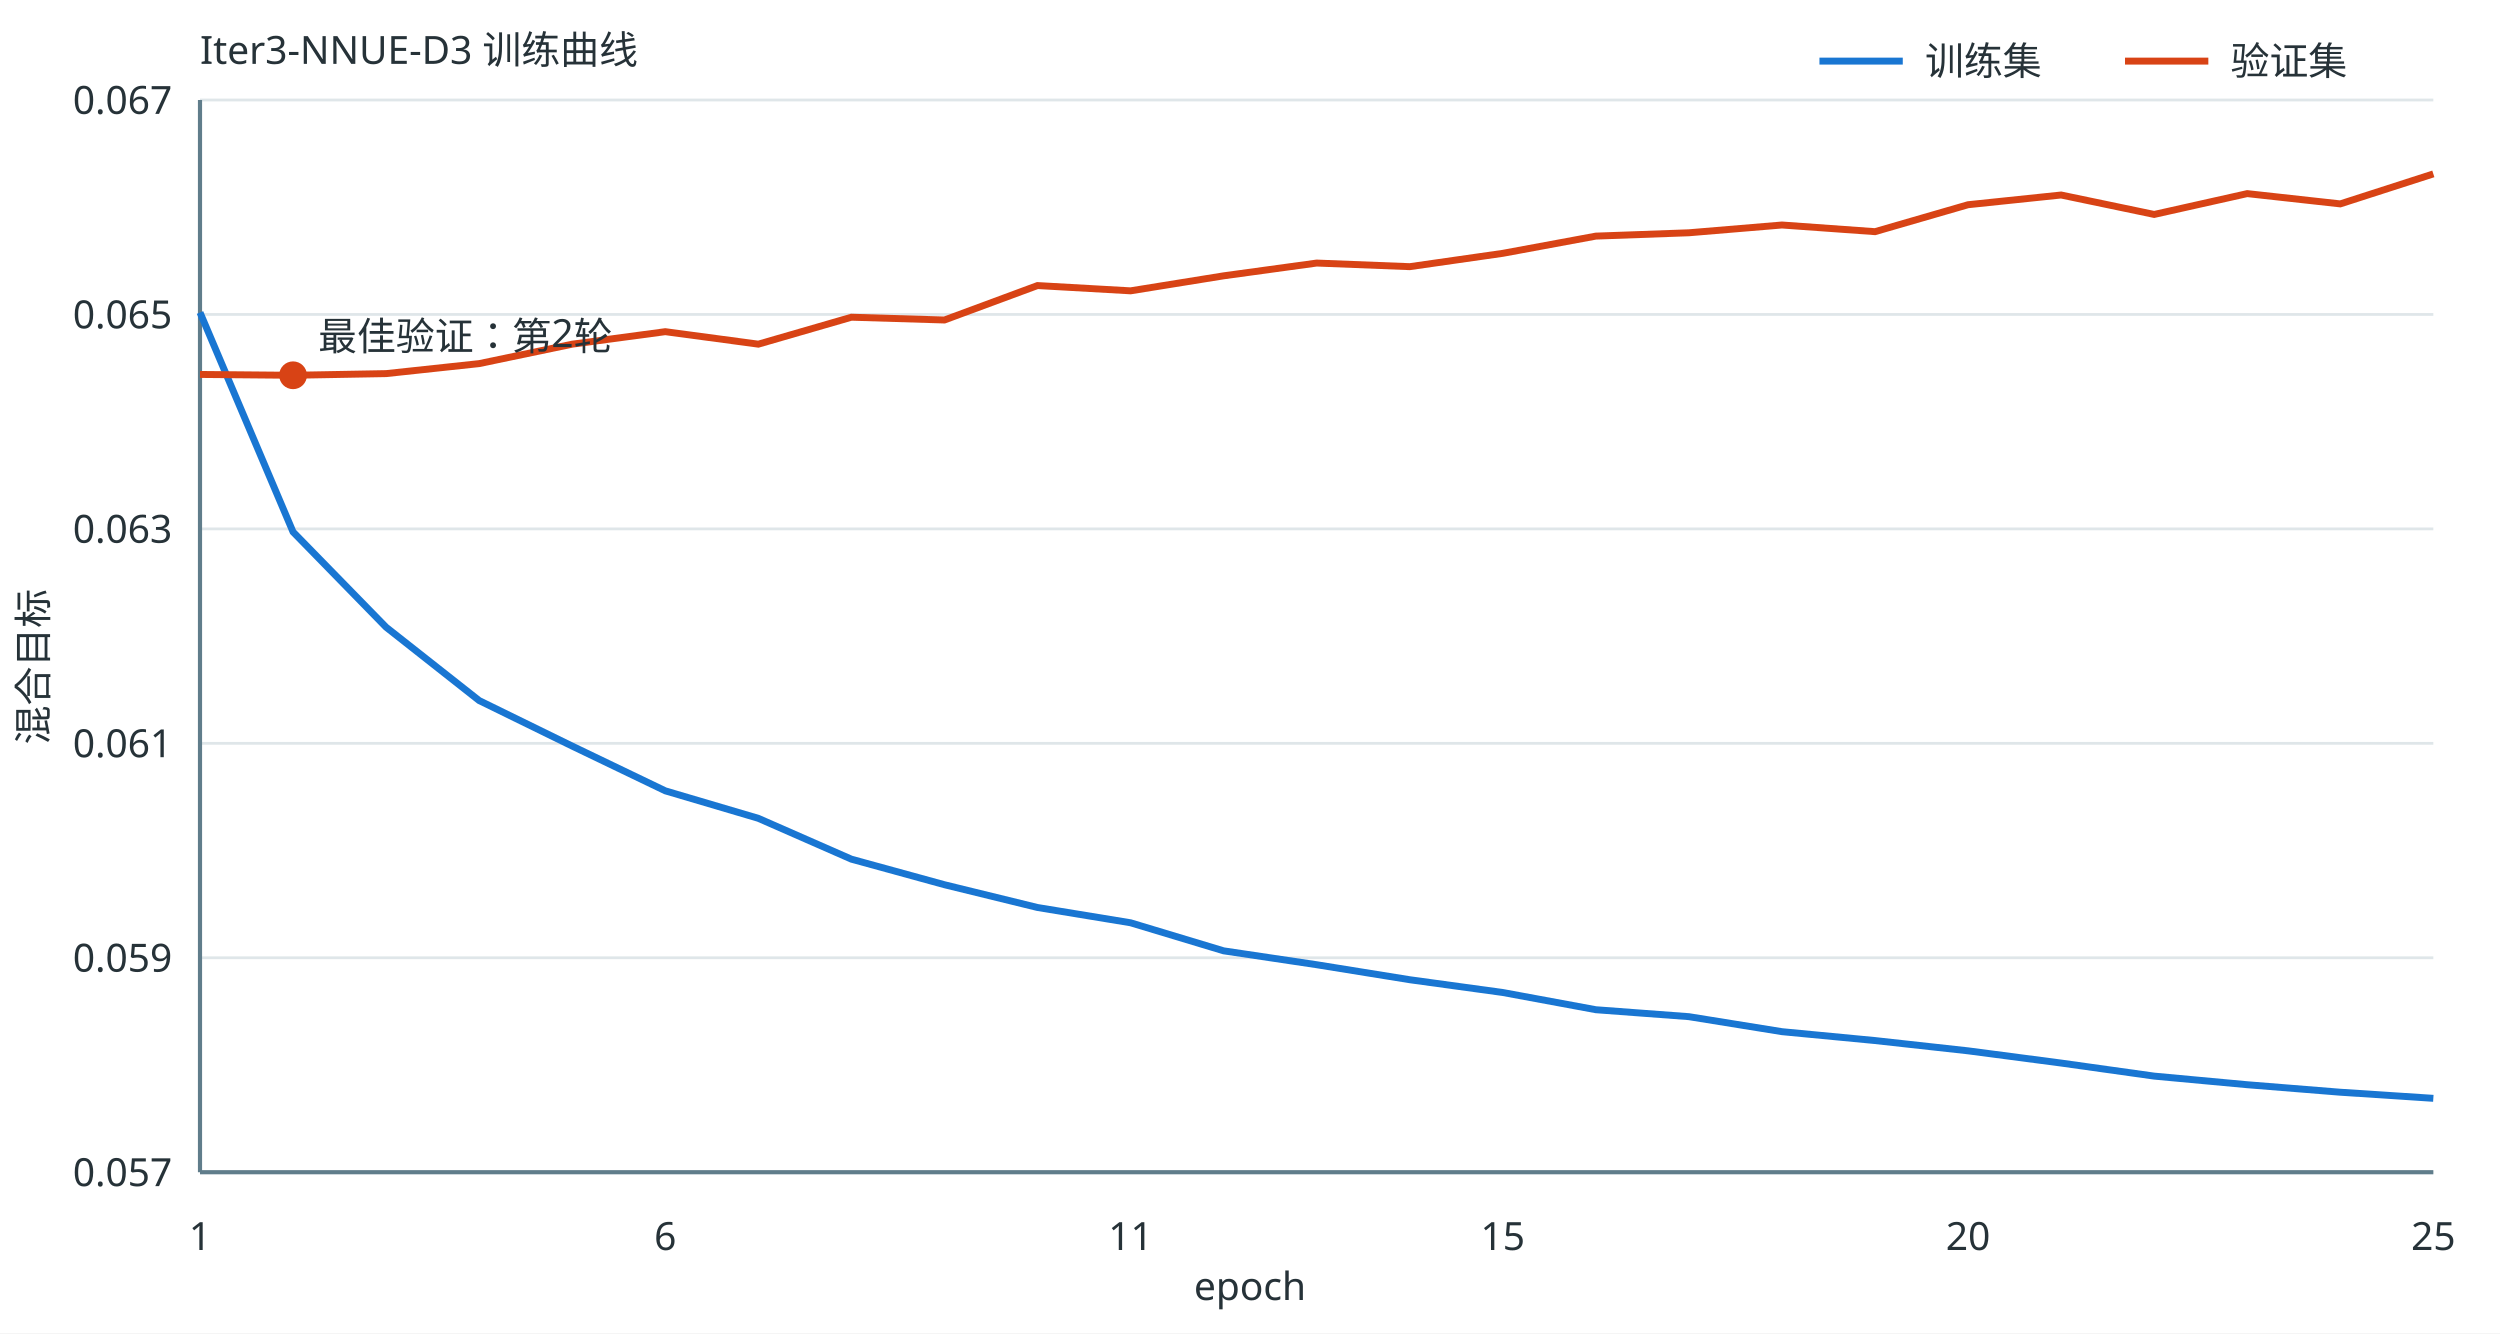
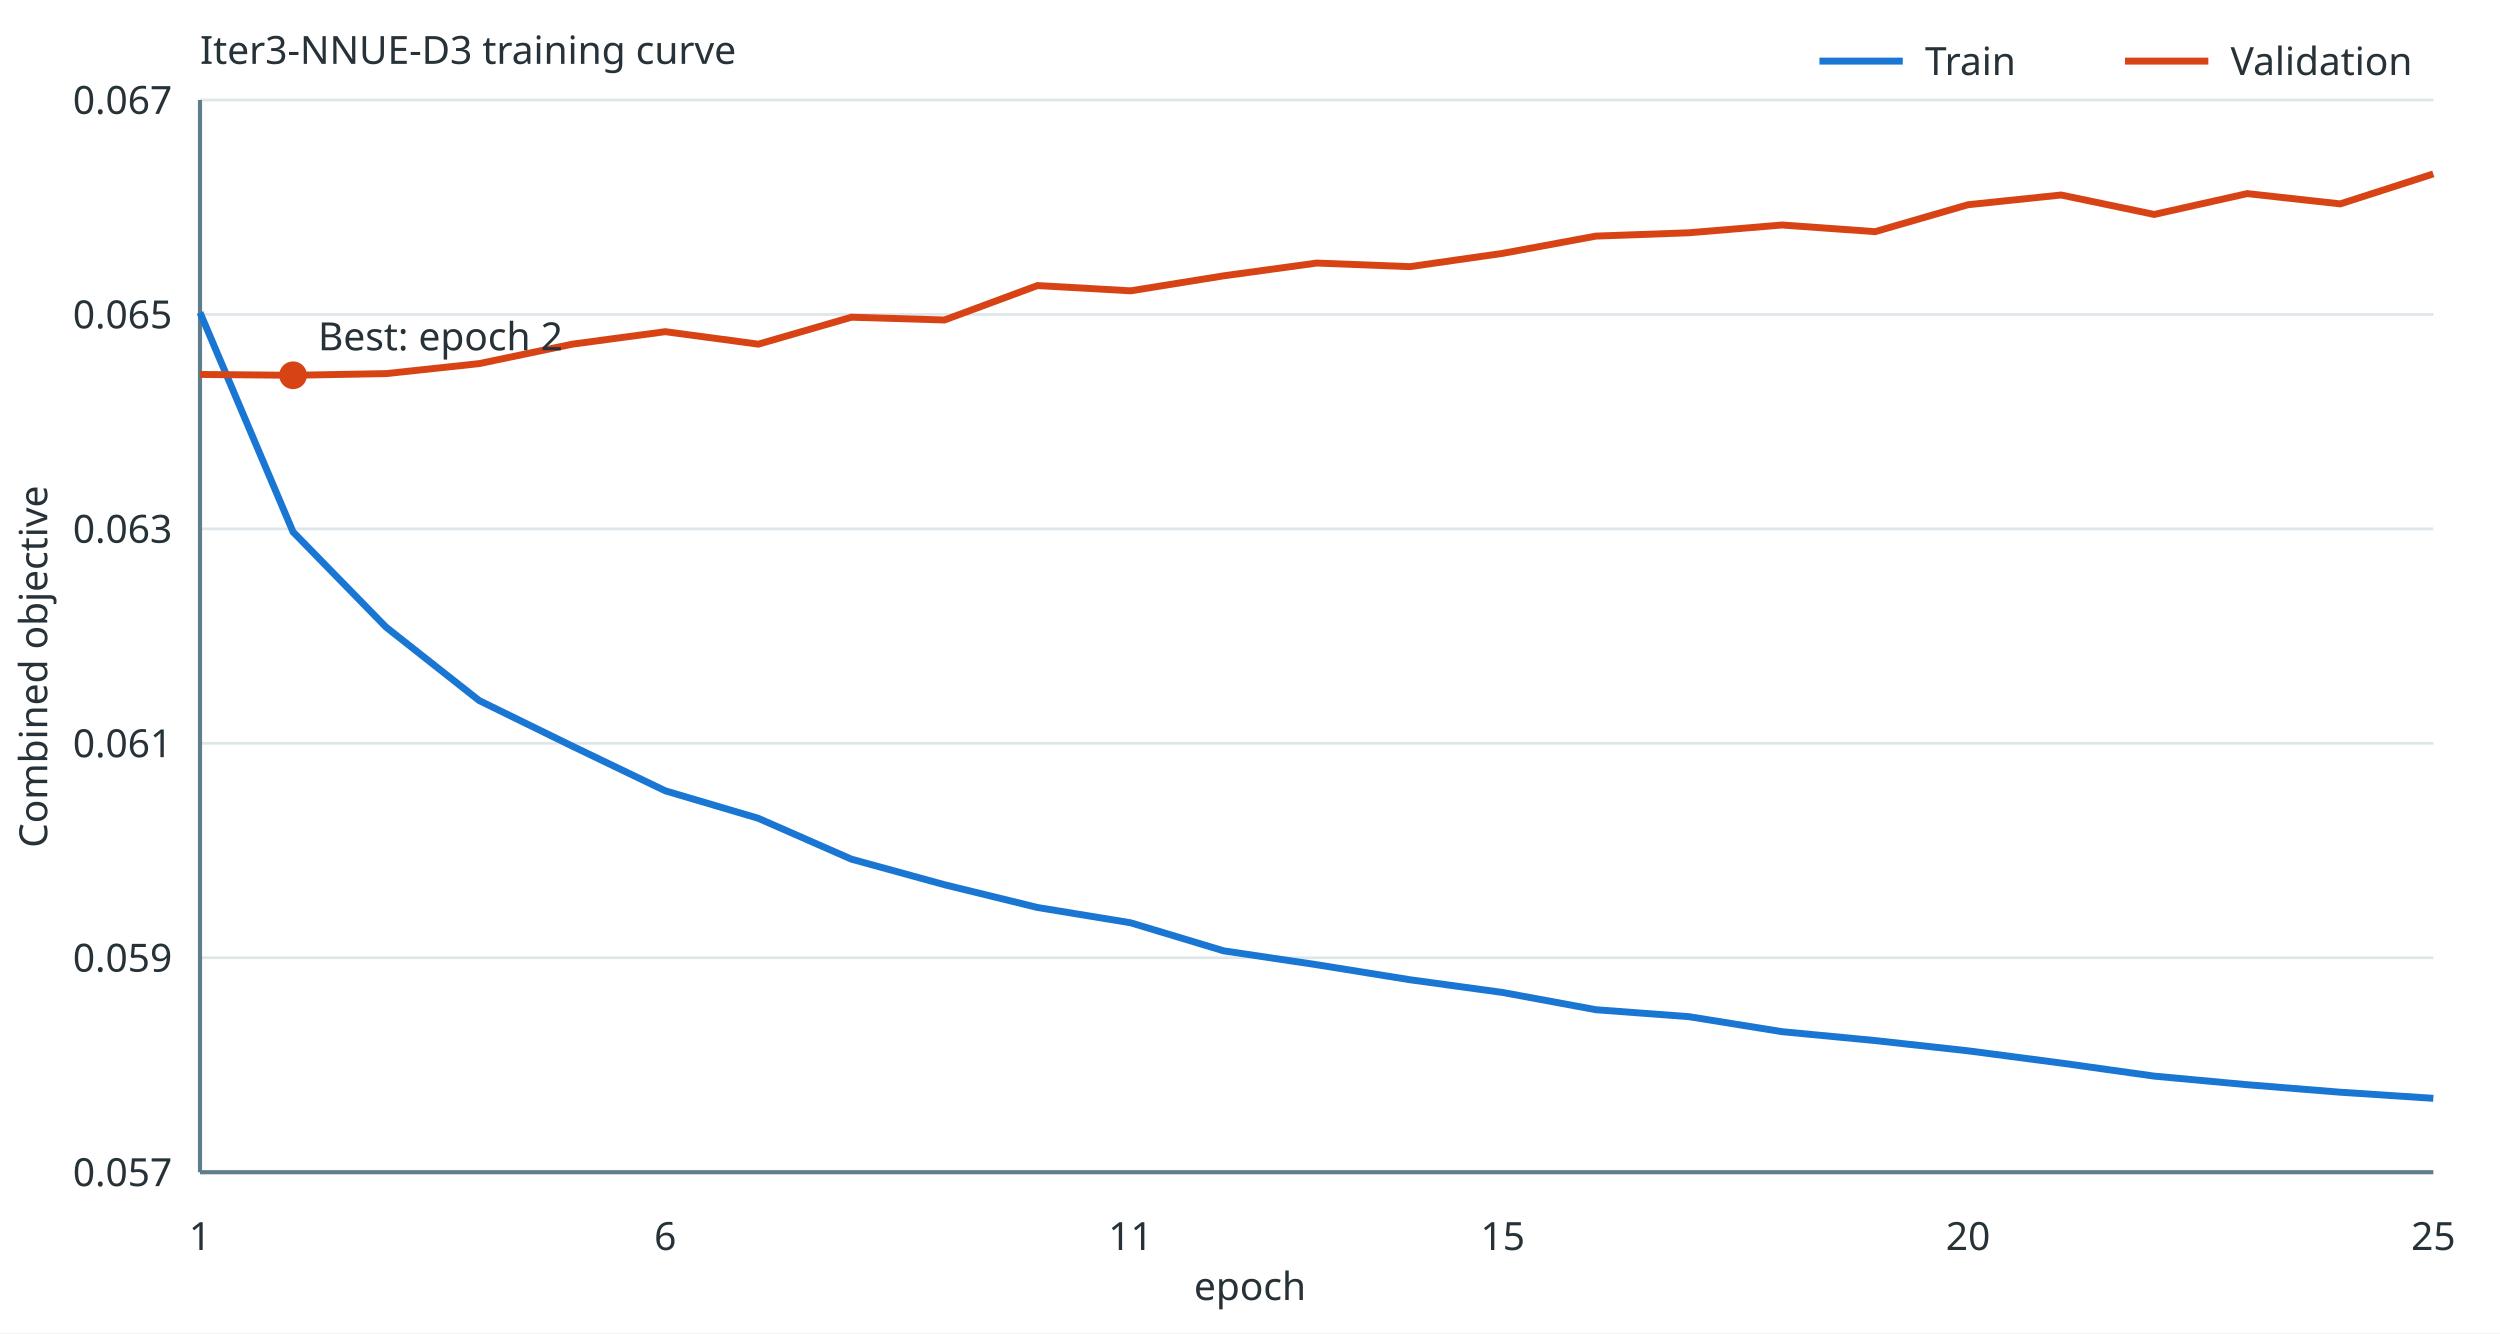
<svg xmlns="http://www.w3.org/2000/svg" width="900" height="480" viewBox="0 0 900 480">
  <style>text{font:14px system-ui,sans-serif;fill:#263238} .grid{stroke:#dfe6e9;stroke-width:1} .axis{stroke:#607d8b;stroke-width:1.5} .train{fill:none;stroke:#1976d2;stroke-width:2.5} .val{fill:none;stroke:#d84315;stroke-width:2.5}</style>
  <rect width="100%" height="100%" fill="white" />
-   <text x="72" y="23" font-size="19" font-weight="600">Iter3-NNUE-D3 训练曲线</text>
+   <text x="72" y="23" font-size="19" font-weight="600">Iter3-NNUE-D3 training curve</text>
  <line x1="72" y1="422.0" x2="876" y2="422.0" class="grid" />
  <text x="62" y="427.0" text-anchor="end">0.057</text>
  <line x1="72" y1="344.8" x2="876" y2="344.8" class="grid" />
  <text x="62" y="349.8" text-anchor="end">0.059</text>
  <line x1="72" y1="267.6" x2="876" y2="267.6" class="grid" />
  <text x="62" y="272.6" text-anchor="end">0.061</text>
  <line x1="72" y1="190.4" x2="876" y2="190.4" class="grid" />
  <text x="62" y="195.4" text-anchor="end">0.063</text>
  <line x1="72" y1="113.2" x2="876" y2="113.2" class="grid" />
  <text x="62" y="118.2" text-anchor="end">0.065</text>
  <line x1="72" y1="36.0" x2="876" y2="36.0" class="grid" />
  <text x="62" y="41.0" text-anchor="end">0.067</text>
  <text x="72.0" y="450" text-anchor="middle">1</text>
  <text x="239.5" y="450" text-anchor="middle">6</text>
  <text x="407.0" y="450" text-anchor="middle">11</text>
  <text x="541.0" y="450" text-anchor="middle">15</text>
  <text x="708.5" y="450" text-anchor="middle">20</text>
  <text x="876.0" y="450" text-anchor="middle">25</text>
  <line x1="72" y1="36" x2="72" y2="422" class="axis" />
  <line x1="72" y1="422" x2="876" y2="422" class="axis" />
  <polyline points="72.0,112.5 105.5,191.5 139.0,225.8 172.5,252.2 206.0,268.6 239.5,284.7 273.0,294.6 306.5,309.3 340.0,318.5 373.5,326.7 407.0,332.2 440.5,342.3 474.0,347.3 507.5,352.7 541.0,357.3 574.5,363.5 608.0,366.0 641.5,371.4 675.0,374.6 708.5,378.3 742.0,382.7 775.5,387.4 809.0,390.5 842.5,393.2 876.0,395.4" class="train" />
  <polyline points="72.0,134.8 105.5,135.1 139.0,134.5 172.5,130.9 206.0,123.9 239.5,119.4 273.0,123.9 306.5,114.2 340.0,115.2 373.5,102.8 407.0,104.7 440.5,99.3 474.0,94.7 507.5,96.0 541.0,91.2 574.5,85.0 608.0,83.8 641.5,81.0 675.0,83.4 708.5,73.7 742.0,70.2 775.5,77.2 809.0,69.7 842.5,73.4 876.0,62.6" class="val" />
  <circle cx="105.5" cy="135.1" r="5" fill="#d84315" />
-   <text x="114.5" y="126.1">最佳验证：第2轮</text>
+   <text x="114.5" y="126.1">Best: epoch 2</text>
  <line x1="655" y1="22" x2="685" y2="22" class="train" />
-   <text x="693" y="27">训练集</text>
+   <text x="693" y="27">Train</text>
  <line x1="765" y1="22" x2="795" y2="22" class="val" />
-   <text x="803" y="27">验证集</text>
+   <text x="803" y="27">Validation</text>
  <text x="450.0" y="468" text-anchor="middle">epoch</text>
-   <text x="17" y="240.0" transform="rotate(-90 17 240.0)" text-anchor="middle">混合目标</text>
+   <text x="17" y="240.0" transform="rotate(-90 17 240.0)" text-anchor="middle">Combined objective</text>
</svg>
